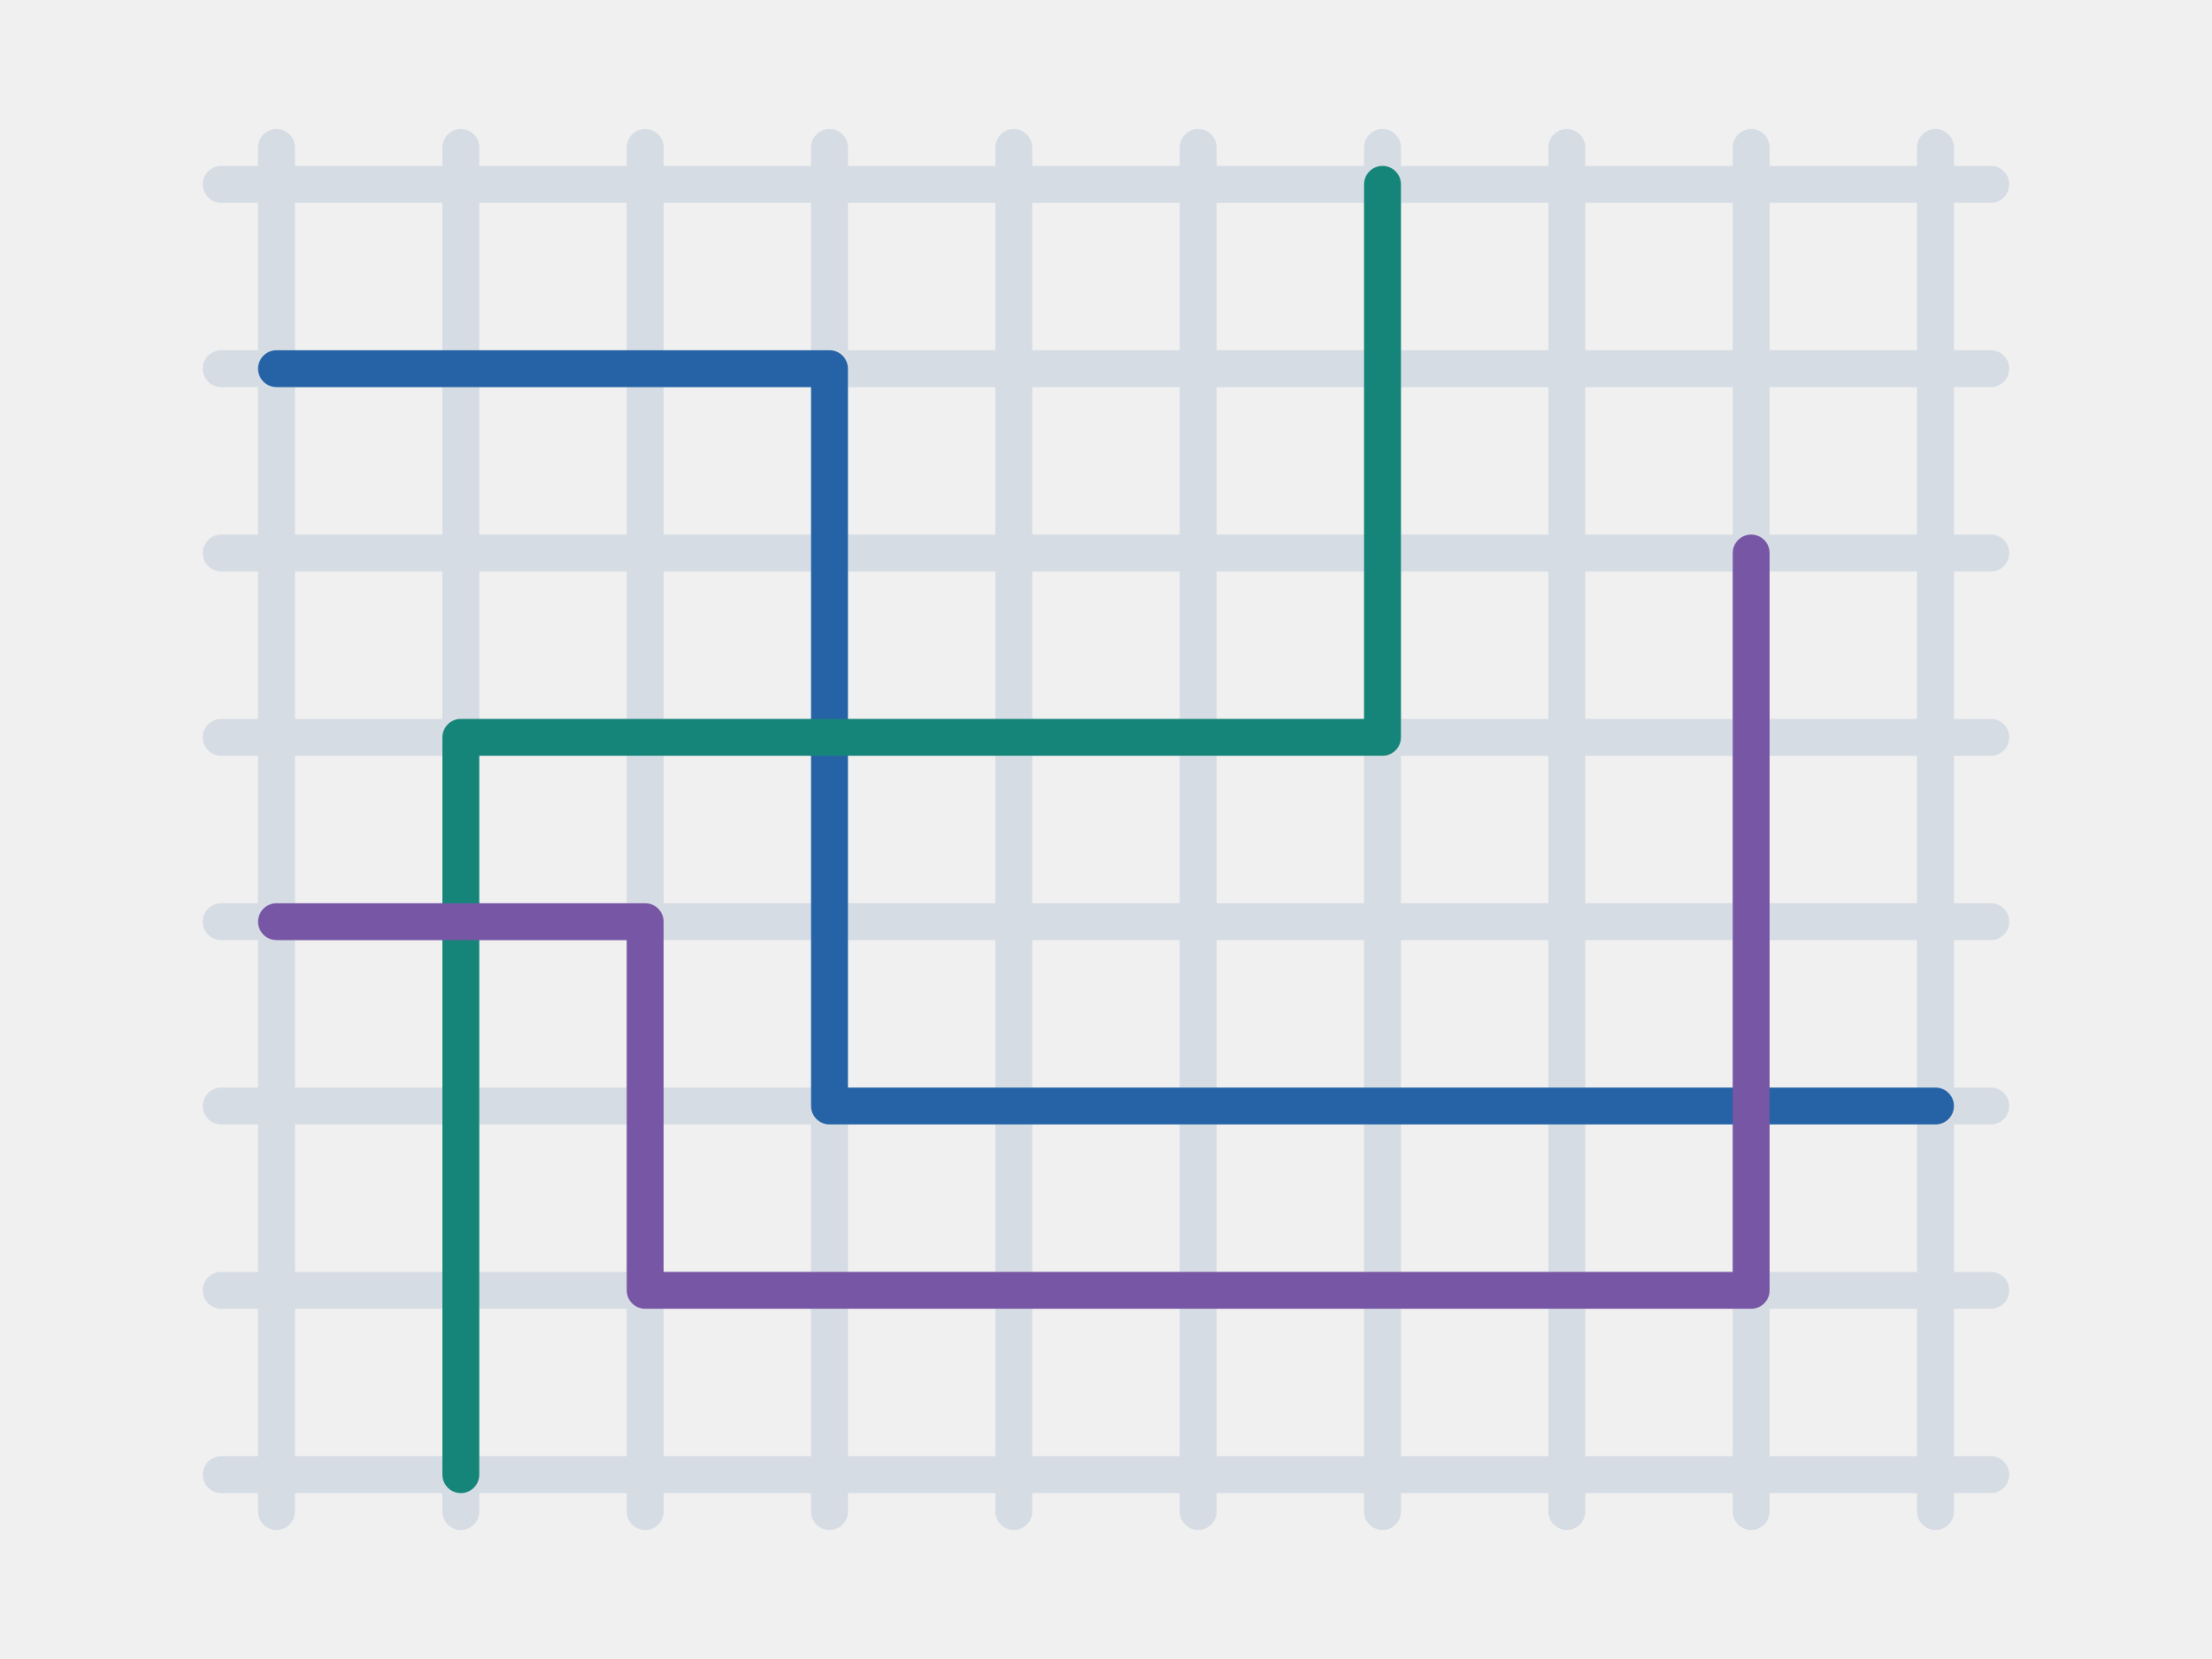
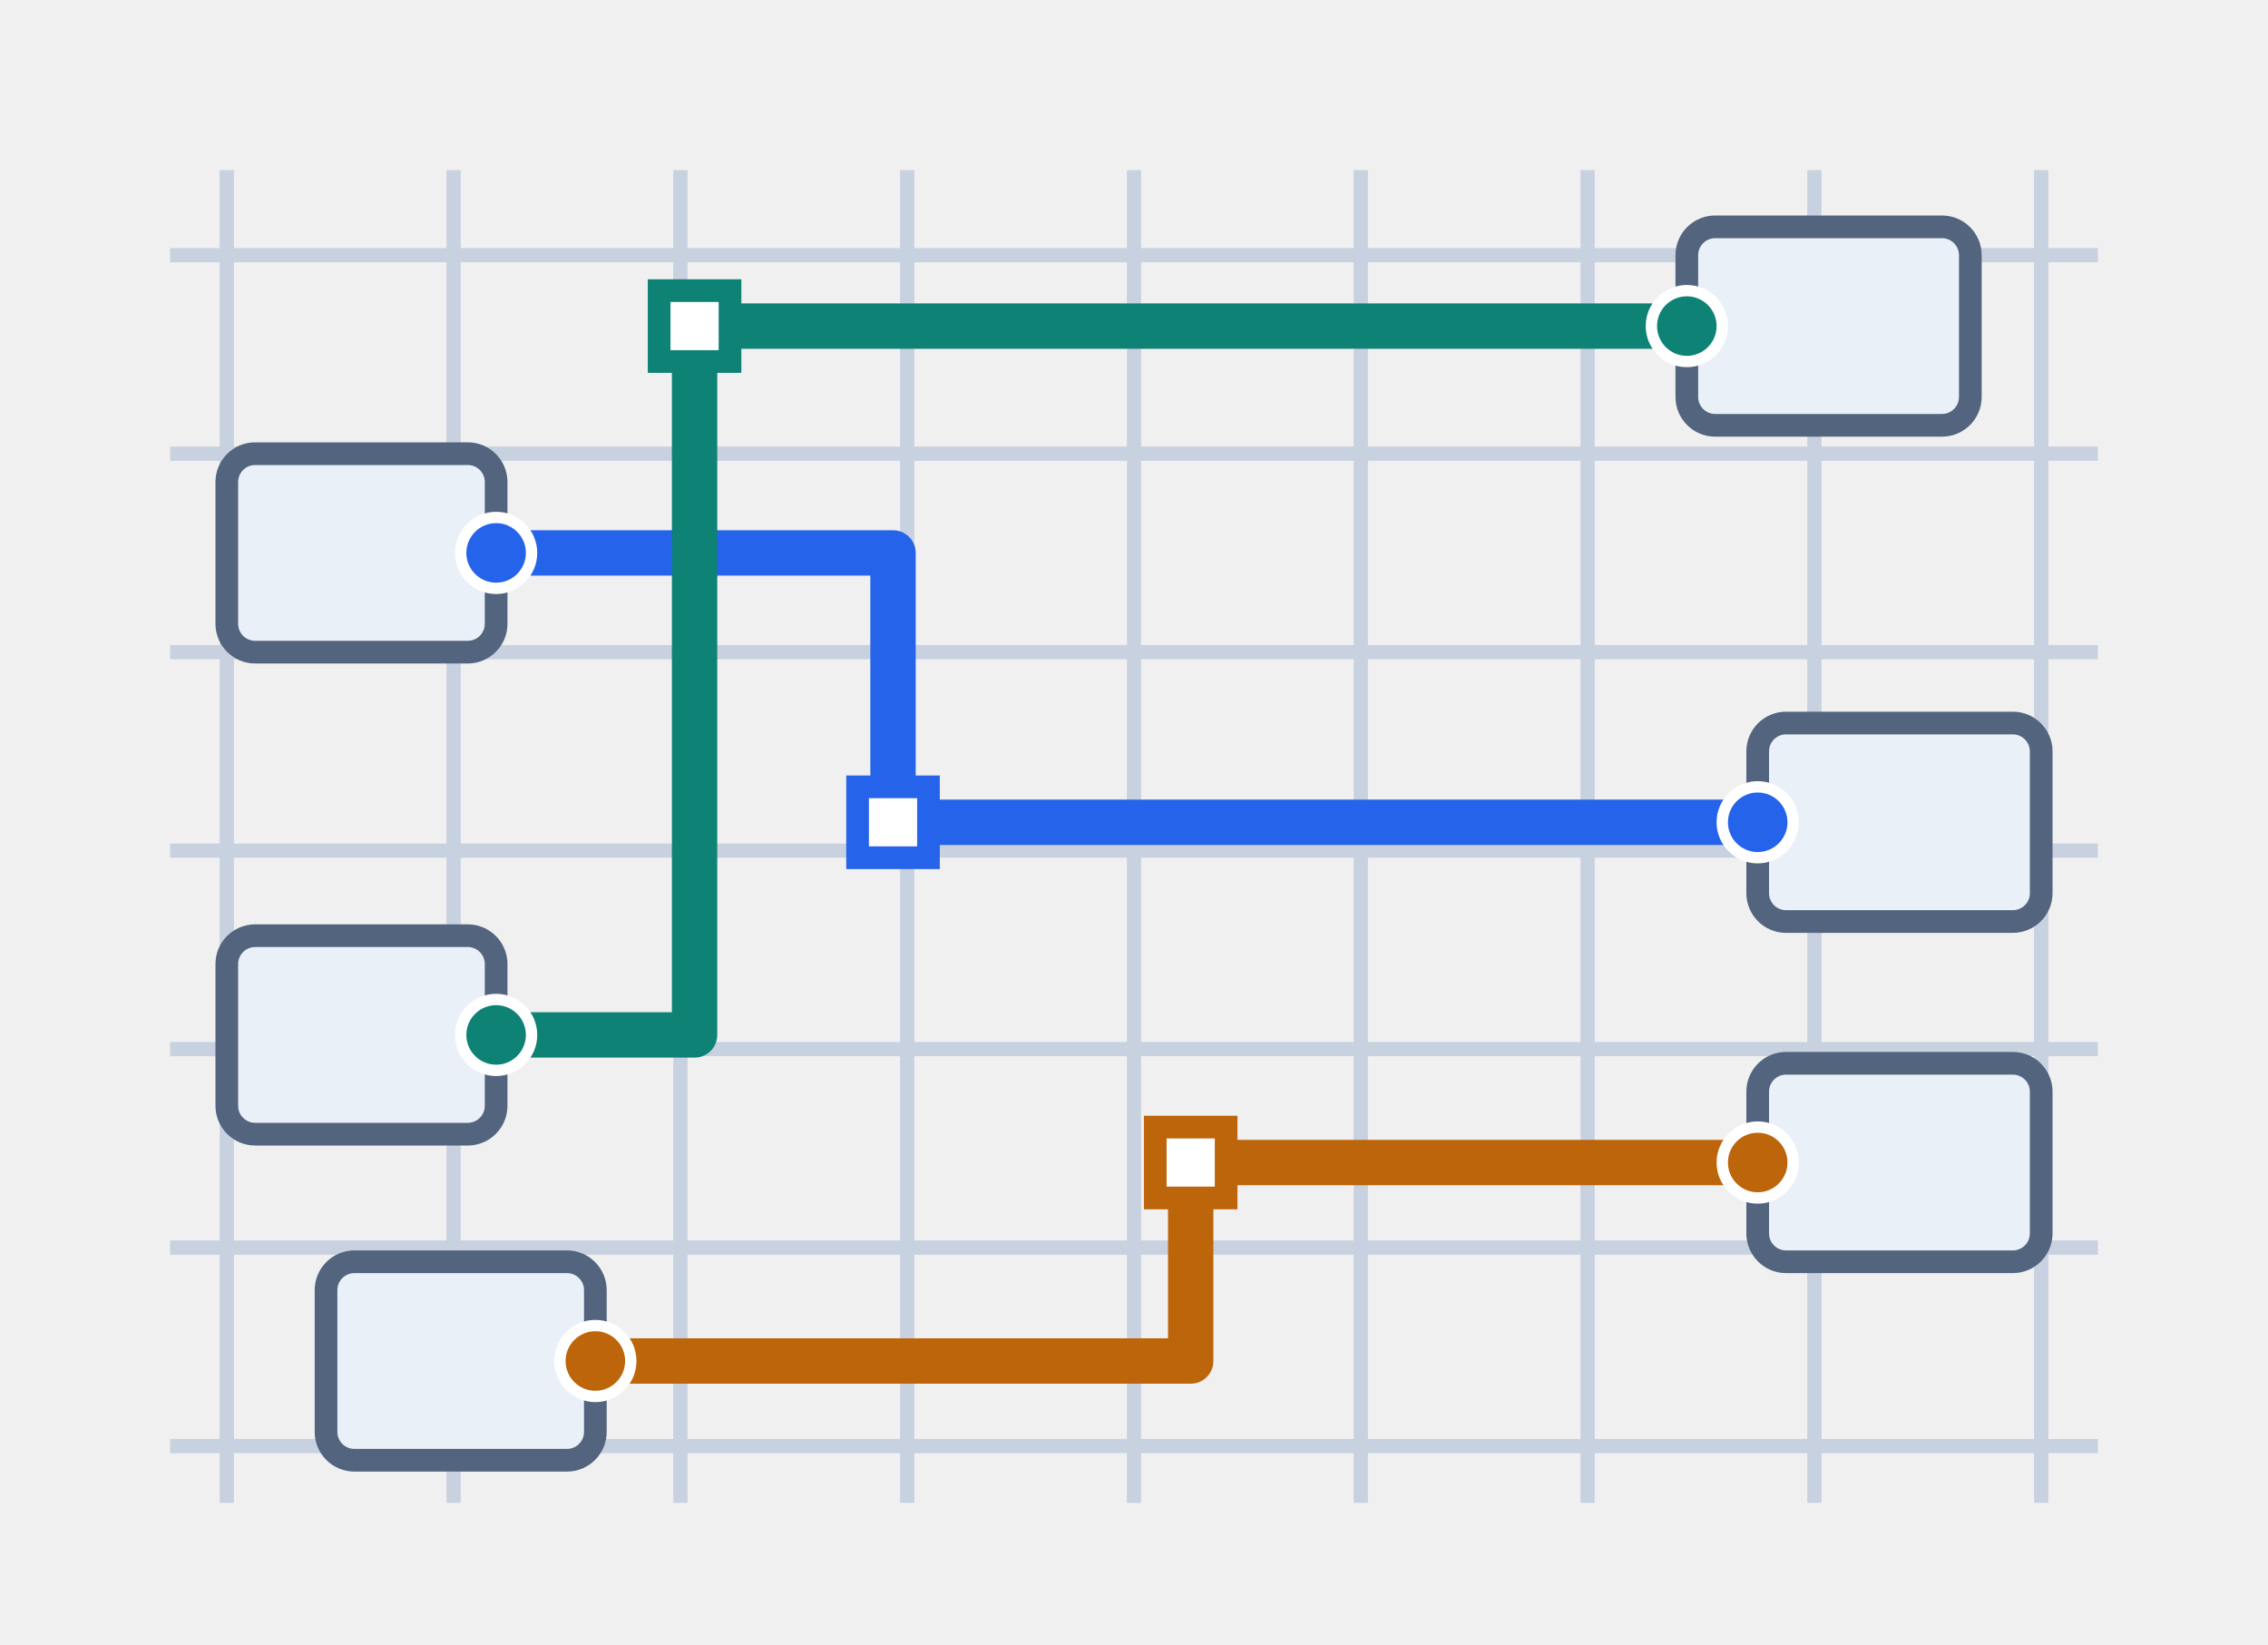
- <svg xmlns="http://www.w3.org/2000/svg" viewBox="0 0 120 90" width="120" height="90">
-   <path d="M15 8 V82" fill="none" stroke="#d5dce4" stroke-width="2" stroke-linejoin="round" stroke-linecap="round" />
-   <path d="M25 8 V82" fill="none" stroke="#d5dce4" stroke-width="2" stroke-linejoin="round" stroke-linecap="round" />
-   <path d="M35 8 V82" fill="none" stroke="#d5dce4" stroke-width="2" stroke-linejoin="round" stroke-linecap="round" />
-   <path d="M45 8 V82" fill="none" stroke="#d5dce4" stroke-width="2" stroke-linejoin="round" stroke-linecap="round" />
-   <path d="M55 8 V82" fill="none" stroke="#d5dce4" stroke-width="2" stroke-linejoin="round" stroke-linecap="round" />
-   <path d="M65 8 V82" fill="none" stroke="#d5dce4" stroke-width="2" stroke-linejoin="round" stroke-linecap="round" />
-   <path d="M75 8 V82" fill="none" stroke="#d5dce4" stroke-width="2" stroke-linejoin="round" stroke-linecap="round" />
-   <path d="M85 8 V82" fill="none" stroke="#d5dce4" stroke-width="2" stroke-linejoin="round" stroke-linecap="round" />
-   <path d="M95 8 V82" fill="none" stroke="#d5dce4" stroke-width="2" stroke-linejoin="round" stroke-linecap="round" />
-   <path d="M105 8 V82" fill="none" stroke="#d5dce4" stroke-width="2" stroke-linejoin="round" stroke-linecap="round" />
-   <path d="M12 10 H108" fill="none" stroke="#d5dce4" stroke-width="2" stroke-linejoin="round" stroke-linecap="round" />
-   <path d="M12 20 H108" fill="none" stroke="#d5dce4" stroke-width="2" stroke-linejoin="round" stroke-linecap="round" />
-   <path d="M12 30 H108" fill="none" stroke="#d5dce4" stroke-width="2" stroke-linejoin="round" stroke-linecap="round" />
-   <path d="M12 40 H108" fill="none" stroke="#d5dce4" stroke-width="2" stroke-linejoin="round" stroke-linecap="round" />
-   <path d="M12 50 H108" fill="none" stroke="#d5dce4" stroke-width="2" stroke-linejoin="round" stroke-linecap="round" />
-   <path d="M12 60 H108" fill="none" stroke="#d5dce4" stroke-width="2" stroke-linejoin="round" stroke-linecap="round" />
-   <path d="M12 70 H108" fill="none" stroke="#d5dce4" stroke-width="2" stroke-linejoin="round" stroke-linecap="round" />
-   <path d="M12 80 H108" fill="none" stroke="#d5dce4" stroke-width="2" stroke-linejoin="round" stroke-linecap="round" />
-   <path d="M15 20 H45 V60 H105" fill="none" stroke="#2563a6" stroke-width="2" stroke-linejoin="round" stroke-linecap="round" />
-   <path d="M25 80 V40 H75 V10" fill="none" stroke="#168579" stroke-width="2" stroke-linejoin="round" stroke-linecap="round" />
-   <path d="M15 50 H35 V70 H95 V30" fill="none" stroke="#7756a5" stroke-width="2" stroke-linejoin="round" stroke-linecap="round" />
+ <svg xmlns="http://www.w3.org/2000/svg" viewBox="0 0 160 116" width="160" height="116" role="img" aria-labelledby="title desc">
+   <g fill="none" stroke="#c7d1e0" stroke-width="1">
+     <path d="M12 18h136M12 32h136M12 46h136M12 60h136M12 74h136M12 88h136M12 102h136" />
+     <path d="M16 12v94M32 12v94M48 12v94M64 12v94M80 12v94M96 12v94M112 12v94M128 12v94M144 12v94" />
+   </g>
+   <g fill="none" stroke-width="3.2" stroke-linecap="round" stroke-linejoin="round">
+     <path d="M35 39h28v19h61" stroke="#2563eb" />
+     <path d="M35 73h14V23h70" stroke="#0e8275" />
+     <path d="M42 96h42V82h40" stroke="#bd650b" />
+   </g>
+   <g fill="#eaf0f8" stroke="#52647e" stroke-width="1.6">
+     <rect x="16" y="32" width="19" height="14" rx="2" />
+     <rect x="124" y="51" width="20" height="14" rx="2" />
+     <rect x="16" y="66" width="19" height="14" rx="2" />
+     <rect x="119" y="16" width="20" height="14" rx="2" />
+     <rect x="23" y="89" width="19" height="14" rx="2" />
+     <rect x="124" y="75" width="20" height="14" rx="2" />
+   </g>
+   <g fill="#fff" stroke-width="1.6">
+     <rect x="60.5" y="55.5" width="5" height="5" stroke="#2563eb" />
+     <rect x="46.5" y="20.5" width="5" height="5" stroke="#0e8275" />
+     <rect x="81.5" y="79.5" width="5" height="5" stroke="#bd650b" />
+   </g>
+   <g stroke="#fff" stroke-width=".8">
+     <circle cx="35" cy="39" r="2.5" fill="#2563eb" />
+     <circle cx="124" cy="58" r="2.5" fill="#2563eb" />
+     <circle cx="35" cy="73" r="2.5" fill="#0e8275" />
+     <circle cx="119" cy="23" r="2.5" fill="#0e8275" />
+     <circle cx="42" cy="96" r="2.5" fill="#bd650b" />
+     <circle cx="124" cy="82" r="2.5" fill="#bd650b" />
+   </g>
</svg>
